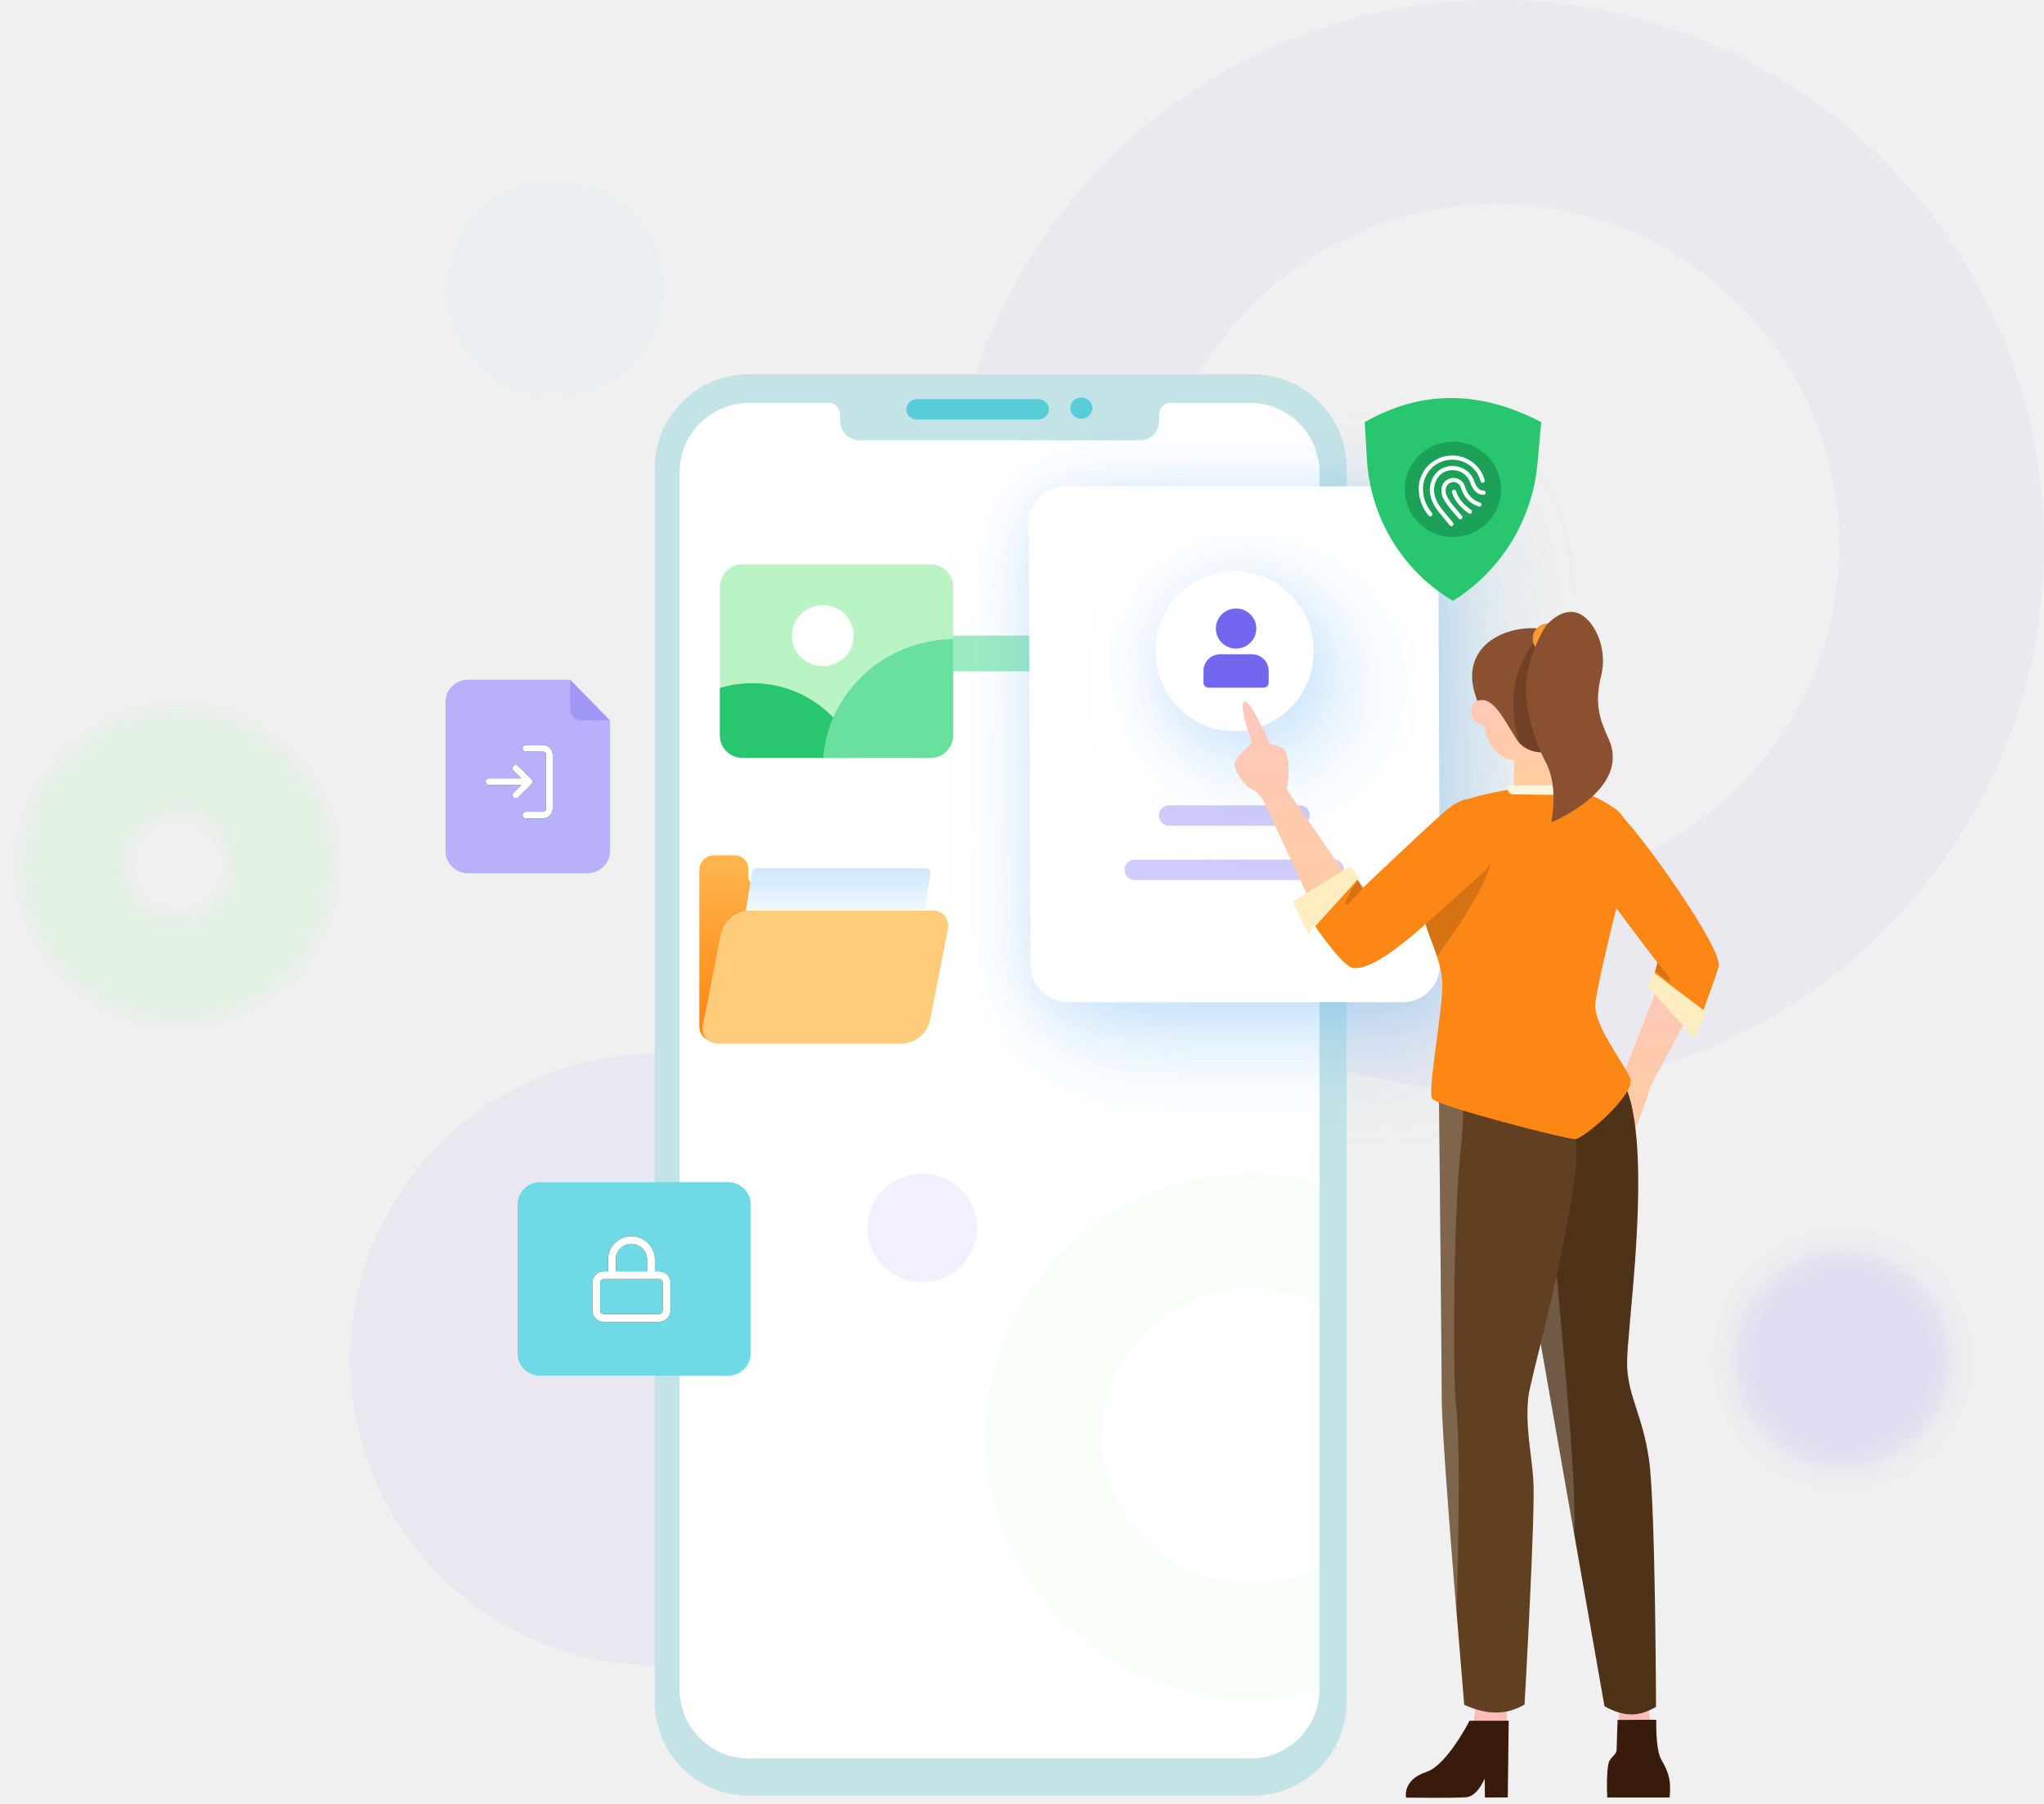
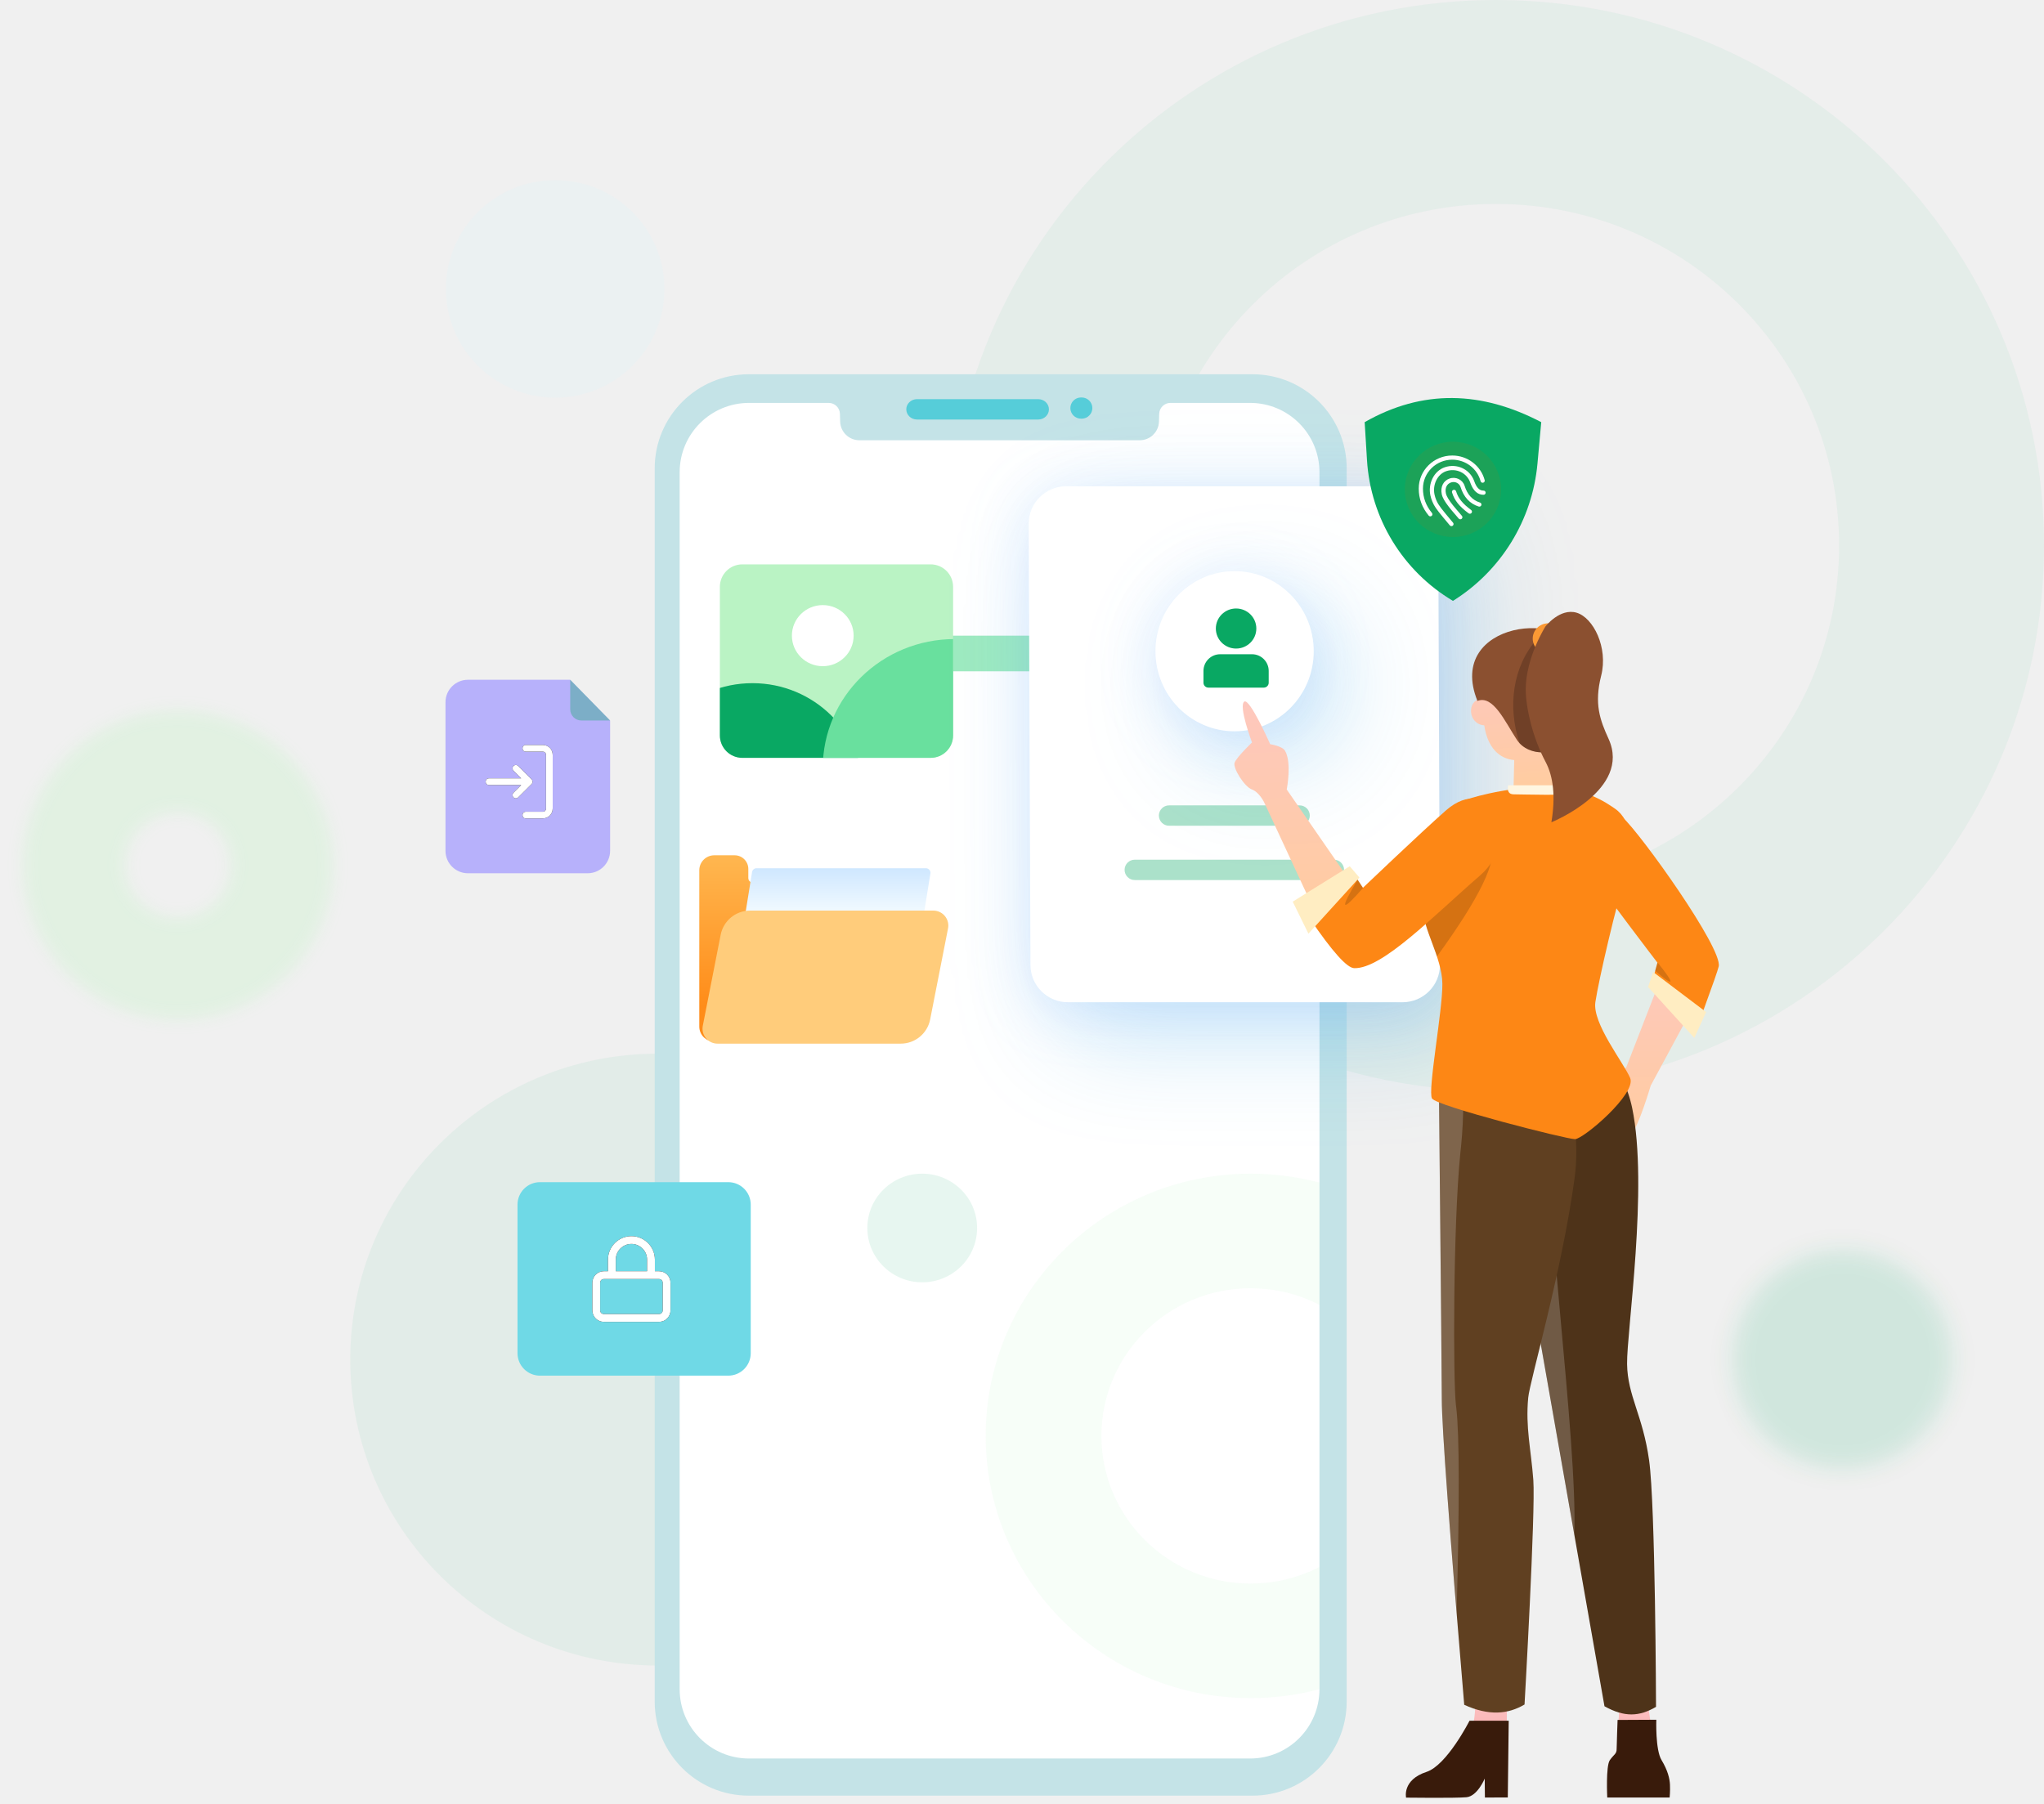
<svg xmlns="http://www.w3.org/2000/svg" xmlns:xlink="http://www.w3.org/1999/xlink" width="546px" height="482px" viewBox="0 0 546 482" version="1.1">
  <defs>
    <filter x="-7.2%" y="-7.3%" width="114.5%" height="114.5%" filterUnits="objectBoundingBox" id="filter-1">
      <feGaussianBlur stdDeviation="2" in="SourceGraphic" />
    </filter>
    <filter x="-15.4%" y="-15.5%" width="130.8%" height="131.0%" filterUnits="objectBoundingBox" id="filter-2">
      <feGaussianBlur stdDeviation="3" in="SourceGraphic" />
    </filter>
    <path d="M18.522,0 L39.813,0 C41.436,5.90080916e-16 42.764,1.29 42.811,2.912 L42.872,4.988 C42.953,7.767 45.229,9.977 48.008,9.977 L122.898,9.977 C125.677,9.977 127.953,7.767 128.034,4.988 L128.094,2.912 C128.142,1.29 129.47,7.42186714e-16 131.093,0 L152.384,0 C162.613,-1.87911363e-15 170.906,8.293 170.906,18.522 L170.906,343.682 C170.906,353.912 162.613,362.204 152.384,362.204 L18.522,362.204 C8.293,362.204 8.35816978e-15,353.912 0,343.682 L0,18.522 C-4.8054561e-15,8.293 8.293,-8.77902741e-15 18.522,0 Z" id="path-3" />
    <linearGradient x1="50%" y1="81.177%" x2="50%" y2="-34.513%" id="linearGradient-5">
      <stop stop-color="#FF8C19" offset="0%" />
      <stop stop-color="#FFC967" offset="100%" />
    </linearGradient>
    <linearGradient x1="62.11%" y1="31.381%" x2="62.11%" y2="-27.478%" id="linearGradient-6">
      <stop stop-color="#F8FDFF" offset="0%" />
      <stop stop-color="#AAD4FF" offset="100%" />
    </linearGradient>
    <path d="M19.69,3.569 L19.69,17.846 C19.69,19.362 18.527,20.522 17.005,20.522 L12.53,20.522 C11.993,20.522 11.635,20.165 11.635,19.63 C11.635,19.095 11.993,18.738 12.53,18.738 L17.005,18.738 C17.542,18.738 17.9,18.381 17.9,17.846 L17.9,3.569 C17.9,3.034 17.542,2.677 17.005,2.677 L12.53,2.677 C11.993,2.677 11.635,2.32 11.635,1.785 C11.635,1.249 11.993,0.892 12.53,0.892 L17.005,0.892 C18.527,0.892 19.69,2.052 19.69,3.569 Z M14.231,11.064 C14.32,10.886 14.32,10.618 14.231,10.35 C14.141,10.261 14.141,10.172 14.052,10.083 L10.472,6.514 C10.114,6.157 9.577,6.157 9.219,6.514 C8.861,6.871 8.861,7.406 9.219,7.763 L11.277,9.815 L2.685,9.815 C2.148,9.815 1.79,10.172 1.79,10.707 C1.79,11.243 2.148,11.6 2.685,11.6 L11.277,11.6 L9.219,13.652 C8.861,14.009 8.861,14.544 9.219,14.901 C9.398,15.079 9.666,15.169 9.845,15.169 C10.024,15.169 10.293,15.079 10.472,14.901 L14.052,11.332 C14.141,11.243 14.231,11.153 14.231,11.064 Z" id="path-7" />
    <path d="M19.839,10.41 L18.795,10.41 L18.795,7.287 C18.795,3.852 15.976,1.041 12.53,1.041 C9.084,1.041 6.265,3.852 6.265,7.287 L6.265,10.41 L5.221,10.41 C3.446,10.41 2.088,11.763 2.088,13.533 L2.088,20.82 C2.088,22.589 3.446,23.943 5.221,23.943 L19.839,23.943 C21.615,23.943 22.972,22.589 22.972,20.82 L22.972,13.533 C22.972,11.763 21.615,10.41 19.839,10.41 Z M8.353,7.287 C8.353,4.997 10.233,3.123 12.53,3.123 C14.827,3.123 16.707,4.997 16.707,7.287 L16.707,10.41 L8.353,10.41 L8.353,7.287 Z M20.884,20.82 C20.884,21.444 20.466,21.861 19.839,21.861 L5.221,21.861 C4.594,21.861 4.177,21.444 4.177,20.82 L4.177,13.533 C4.177,12.908 4.594,12.492 5.221,12.492 L19.839,12.492 C20.466,12.492 20.884,12.908 20.884,13.533 L20.884,20.82 Z" id="path-9" />
    <path d="M6,0 L56.3,0 C59.614,-1.4968968e-15 62.3,2.686 62.3,6 L62.3,45.698 C62.3,49.011 59.614,51.698 56.3,51.698 L6,51.698 C2.686,51.698 -4.82366169e-16,49.011 0,45.698 L0,6 C-1.29399067e-15,2.686 2.686,-2.79460044e-16 6,0 Z" id="path-11" />
    <path d="M10.04,1.03111251e-13 L99.431,1.03111251e-13 C104.938,1.03875937e-13 109.409,4.453 109.431,9.96 L109.901,127.821 C109.923,133.343 105.464,137.838 99.941,137.86 C99.928,137.86 99.914,137.86 99.901,137.86 L10.51,137.86 C5.003,137.86 0.532,133.407 0.51,127.9 L0.04,10.04 C0.018,4.517 4.477,0.022 10,7.94958278e-05 C10.013,2.6498662e-05 10.027,9.95609792e-14 10.04,1.03111251e-13 Z" id="path-13" />
    <filter x="-35.0%" y="-27.2%" width="184.5%" height="167.5%" filterUnits="objectBoundingBox" id="filter-14">
      <feOffset dx="8" dy="9" in="SourceAlpha" result="shadowOffsetOuter1" />
      <feGaussianBlur stdDeviation="14" in="shadowOffsetOuter1" result="shadowBlurOuter1" />
      <feColorMatrix values="0 0 0 0 0.076   0 0 0 0 0.583   0 0 0 0 0.879  0 0 0 0.229 0" type="matrix" in="shadowBlurOuter1" result="shadowMatrixOuter1" />
      <feOffset dx="0" dy="2" in="SourceAlpha" result="shadowOffsetOuter2" />
      <feGaussianBlur stdDeviation="7.5" in="shadowOffsetOuter2" result="shadowBlurOuter2" />
      <feColorMatrix values="0 0 0 0 0.504   0 0 0 0 0.7   0 0 0 0 1  0 0 0 0.234 0" type="matrix" in="shadowBlurOuter2" result="shadowMatrixOuter2" />
      <feMerge>
        <feMergeNode in="shadowMatrixOuter1" />
        <feMergeNode in="shadowMatrixOuter2" />
      </feMerge>
    </filter>
    <ellipse id="path-15" cx="21.141" cy="21.394" rx="21.141" ry="21.394" />
    <filter x="-91.1%" y="-87.6%" width="320.0%" height="317.4%" filterUnits="objectBoundingBox" id="filter-16">
      <feOffset dx="8" dy="9" in="SourceAlpha" result="shadowOffsetOuter1" />
      <feGaussianBlur stdDeviation="14" in="shadowOffsetOuter1" result="shadowBlurOuter1" />
      <feColorMatrix values="0 0 0 0 0.076   0 0 0 0 0.583   0 0 0 0 0.879  0 0 0 0.229 0" type="matrix" in="shadowBlurOuter1" result="shadowMatrixOuter1" />
      <feOffset dx="0" dy="2" in="SourceAlpha" result="shadowOffsetOuter2" />
      <feGaussianBlur stdDeviation="7.5" in="shadowOffsetOuter2" result="shadowBlurOuter2" />
      <feColorMatrix values="0 0 0 0 0.504   0 0 0 0 0.7   0 0 0 0 1  0 0 0 0.234 0" type="matrix" in="shadowBlurOuter2" result="shadowMatrixOuter2" />
      <feMerge>
        <feMergeNode in="shadowMatrixOuter1" />
        <feMergeNode in="shadowMatrixOuter2" />
      </feMerge>
    </filter>
    <linearGradient x1="47.237%" y1="-28.186%" x2="50%" y2="91.05%" id="linearGradient-17">
      <stop stop-color="#FDC6C6" offset="0%" />
      <stop stop-color="#FFCCA1" offset="100%" />
    </linearGradient>
    <linearGradient x1="45.73%" y1="-28.186%" x2="50%" y2="91.05%" id="linearGradient-18">
      <stop stop-color="#FDC6C6" offset="0%" />
      <stop stop-color="#FAB2B2" offset="100%" />
    </linearGradient>
    <linearGradient x1="44.539%" y1="-28.186%" x2="50%" y2="91.05%" id="linearGradient-19">
      <stop stop-color="#FDC6C6" offset="0%" />
      <stop stop-color="#FAB2B2" offset="100%" />
    </linearGradient>
    <linearGradient x1="44.055%" y1="-28.186%" x2="50%" y2="91.05%" id="linearGradient-20">
      <stop stop-color="#FDC6C6" offset="0%" />
      <stop stop-color="#FFCCA1" offset="100%" />
    </linearGradient>
    <linearGradient x1="47.831%" y1="-28.186%" x2="50%" y2="91.05%" id="linearGradient-21">
      <stop stop-color="#FDC6C6" offset="0%" />
      <stop stop-color="#FFCCA1" offset="100%" />
    </linearGradient>
  </defs>
  <g id="📝-Pages-New" stroke="none" stroke-width="1" fill="none" fill-rule="evenodd">
    <g id="Not-Authorized" transform="translate(-444, -309)">
      <g id="Illustration" transform="translate(450, 309)">
        <g id="Shape">
-           <path d="M393.598,0 C474.454,0 540,65.259 540,145.76 C540,226.261 474.454,291.52 393.598,291.52 C312.742,291.52 247.196,226.261 247.196,145.76 C247.196,65.259 312.742,0 393.598,0 Z M393.598,54.49 C342.969,54.49 301.926,95.353 301.926,145.76 C301.926,196.167 342.969,237.031 393.598,237.031 C444.227,237.031 485.27,196.167 485.27,145.76 C485.27,95.353 444.227,54.49 393.598,54.49 Z" id="Oval" fill="#7367F0" fill-rule="nonzero" opacity="0.053" />
+           <path d="M393.598,0 C474.454,0 540,65.259 540,145.76 C540,226.261 474.454,291.52 393.598,291.52 C312.742,291.52 247.196,226.261 247.196,145.76 C247.196,65.259 312.742,0 393.598,0 Z M393.598,54.49 C342.969,54.49 301.926,95.353 301.926,145.76 C301.926,196.167 342.969,237.031 393.598,237.031 C444.227,237.031 485.27,196.167 485.27,145.76 C485.27,95.353 444.227,54.49 393.598,54.49 Z" id="Oval" fill="#09a863" fill-rule="nonzero" opacity="0.053" />
          <path d="M41.503,189.806 C64.425,189.806 83.007,208.306 83.007,231.128 C83.007,253.949 64.425,272.449 41.503,272.449 C18.582,272.449 0,253.949 0,231.128 C0,208.306 18.582,189.806 41.503,189.806 Z M41.503,217.051 C33.695,217.051 27.365,223.353 27.365,231.128 C27.365,238.902 33.695,245.204 41.503,245.204 C49.312,245.204 55.642,238.902 55.642,231.128 C55.642,223.353 49.312,217.051 41.503,217.051 Z" id="Oval" fill="#8BF78F" fill-rule="nonzero" opacity="0.141" filter="url(#filter-1)" />
-           <ellipse id="Oval" fill-opacity="0.061" fill="#7367F0" cx="169.662" cy="363.265" rx="82.095" ry="81.735" />
+           <ellipse id="Oval" fill-opacity="0.061" fill="#09a863" cx="169.662" cy="363.265" rx="82.095" ry="81.735" />
          <ellipse id="Oval" fill="#CEF5FF" opacity="0.141" cx="142.297" cy="77.194" rx="29.189" ry="29.061" />
-           <ellipse id="Oval" fill-opacity="0.136" fill="#7367F0" filter="url(#filter-2)" cx="486.182" cy="363.265" rx="29.189" ry="29.061" />
+           <ellipse id="Oval" fill-opacity="0.136" fill="#09a863" filter="url(#filter-2)" cx="486.182" cy="363.265" rx="29.189" ry="29.061" />
        </g>
        <g id="File-Organizer" transform="translate(113, 100)">
          <g id="Phone3" transform="translate(55.88661, 0)">
            <path d="M25.137,0 L159.708,0 C173.591,-2.55022564e-15 184.845,11.254 184.845,25.137 L184.845,354.641 C184.845,368.523 173.591,379.778 159.708,379.778 L25.137,379.778 C11.254,379.778 2.9341734e-15,368.523 -2.60392312e-14,354.641 L-2.60392312e-14,25.137 C-3.4844809e-14,11.254 11.254,2.55022564e-15 25.137,0 Z" id="Rectangle" fill="#C4E3E7" />
            <g id="Group-48" transform="translate(6.66654, 7.653065)">
              <mask id="mask-4" fill="white">
                <use xlink:href="#path-3" />
              </mask>
              <use id="Rectangle" fill="#FFFFFF" xlink:href="#path-3" />
-               <ellipse id="Oval" fill="#7367F0" opacity="0.099" mask="url(#mask-4)" cx="64.795" cy="220.451" rx="14.659" ry="14.512" />
+               <ellipse id="Oval" fill="#09a863" opacity="0.099" mask="url(#mask-4)" cx="64.795" cy="220.451" rx="14.659" ry="14.512" />
              <path d="M152.519,205.94 C191.606,205.94 223.293,237.309 223.293,276.004 C223.293,314.699 191.606,346.068 152.519,346.068 C113.431,346.068 81.744,314.699 81.744,276.004 C81.744,237.309 113.431,205.94 152.519,205.94 Z M152.519,236.55 C130.508,236.55 112.665,254.214 112.665,276.004 C112.665,297.793 130.508,315.457 152.519,315.457 C174.529,315.457 192.372,297.793 192.372,276.004 C192.372,254.214 174.529,236.55 152.519,236.55 Z" id="Oval" fill="#C8F5D0" opacity="0.141" mask="url(#mask-4)" />
              <path d="M25.58,62.184 L146.612,62.184 C149.242,62.184 151.373,64.316 151.373,66.946 C151.373,69.575 149.242,71.707 146.612,71.707 L25.58,71.707 C22.951,71.707 20.819,69.575 20.819,66.946 C20.819,64.316 22.951,62.184 25.58,62.184 Z" id="Rectangle" fill-opacity="0.642" fill="#68DE9E" mask="url(#mask-4)" />
            </g>
            <path d="M102.442,6.649 C104.023,6.649 105.305,7.867 105.305,9.37 C105.305,10.839 104.079,12.036 102.547,12.089 L102.442,12.091 L70.068,12.091 C68.487,12.091 67.205,10.872 67.205,9.37 C67.205,7.9 68.43,6.703 69.963,6.651 L70.068,6.649 L102.442,6.649 Z" id="Path" fill="#56CDD9" fill-rule="nonzero" />
            <path d="M114.044,6.195 C115.625,6.195 116.907,7.464 116.907,9.03 C116.907,10.56 115.682,11.807 114.149,11.862 L114.044,11.864 L113.894,11.864 C112.313,11.864 111.031,10.595 111.031,9.03 C111.031,7.499 112.256,6.252 113.789,6.197 L113.894,6.195 L114.044,6.195 Z" id="Path" fill="#56CDD9" fill-rule="nonzero" />
          </g>
          <g id="Group-37" transform="translate(67.79688, 127.8836)">
            <path d="M4,0.64 L9.445,0.64 C11.462,0.64 13.097,2.275 13.097,4.292 L13.097,6.725 C13.097,7.398 13.643,7.944 14.316,7.944 L55.484,7.944 C57.693,7.944 59.484,9.735 59.484,11.944 L59.484,46.403 C59.484,48.613 57.693,50.403 55.484,50.403 L4,50.403 C1.791,50.403 6.42046992e-16,48.613 0,46.403 L0,4.64 C-2.705415e-16,2.431 1.791,0.64 4,0.64 Z" id="Rectangle" fill="url(#linearGradient-5)" />
            <path d="M15.3,4.096 L60.53,4.096 C61.203,4.096 61.749,4.642 61.749,5.315 C61.749,5.38 61.744,5.445 61.734,5.509 L54.944,47.65 C54.848,48.241 54.338,48.676 53.74,48.676 L8.51,48.676 C7.837,48.676 7.291,48.13 7.291,47.456 C7.291,47.391 7.296,47.326 7.307,47.262 L14.097,5.121 C14.192,4.53 14.702,4.096 15.3,4.096 Z" id="Rectangle" fill="url(#linearGradient-6)" />
            <path d="M66.445,20.188 L61.669,44.507 C60.932,48.259 57.642,50.965 53.819,50.965 L4.862,50.965 C2.653,50.965 0.862,49.174 0.862,46.965 C0.862,46.706 0.887,46.448 0.937,46.194 L5.713,21.875 C6.45,18.123 9.739,15.417 13.563,15.417 L62.52,15.417 C64.729,15.417 66.52,17.208 66.52,19.417 C66.52,19.676 66.495,19.934 66.445,20.188 Z" id="Rectangle" fill="#FFCC7B" />
          </g>
          <g id="Group-28" transform="translate(0, 81.62785)">
            <path d="M6,0 L33.316,0 L33.316,0 L43.976,10.884 L43.976,45.698 C43.976,49.011 41.29,51.698 37.976,51.698 L6,51.698 C2.686,51.698 4.05812251e-16,49.011 0,45.698 L0,6 C-4.05812251e-16,2.686 2.686,6.08718376e-16 6,0 Z" id="Rectangle" fill="#B7B1FB" />
            <g id="Icon" transform="translate(8.950131, 16.52257)">
              <mask id="mask-8" fill="white">
                <use xlink:href="#path-7" />
              </mask>
              <use id="Mask" fill="#000000" fill-rule="nonzero" xlink:href="#path-7" />
              <g id="Group" mask="url(#mask-8)" fill="#FFFFFF">
                <g id="Icon-Color">
                  <rect id="🎨-Icon-Color" x="0" y="0" width="21.48" height="21.415" />
                </g>
              </g>
            </g>
-             <path d="M43.976,10.884 L36.316,10.884 C34.659,10.884 33.316,9.541 33.316,7.884 L33.316,0 L33.316,0 L43.976,10.884 Z" id="Path" fill="#7367F0" fill-rule="nonzero" opacity="0.34" />
+             <path d="M43.976,10.884 L36.316,10.884 C34.659,10.884 33.316,9.541 33.316,7.884 L33.316,0 L33.316,0 L43.976,10.884 Z" id="Path" fill="#09a863" fill-rule="nonzero" opacity="0.34" />
          </g>
          <g id="Group" transform="translate(19.23965, 215.8603)">
            <path d="M6,0 L56.3,0 C59.614,-4.44006117e-15 62.3,2.686 62.3,6 L62.3,45.698 C62.3,49.011 59.614,51.698 56.3,51.698 L6,51.698 C2.686,51.698 1.29399067e-15,49.011 0,45.698 L0,6 C4.82366169e-16,2.686 2.686,-2.79460044e-16 6,0 Z" id="Rectangle" fill="#6FD9E6" />
            <g transform="translate(17.90026, 13.38415)" id="Icon">
              <mask id="mask-10" fill="white">
                <use xlink:href="#path-9" />
              </mask>
              <use id="Mask" fill="#000000" fill-rule="nonzero" xlink:href="#path-9" />
              <g id="Group" mask="url(#mask-10)" fill="#FFFFFF">
                <g id="Icon-Color">
                  <rect id="🎨-Icon-Color" x="0" y="0" width="25.06" height="24.984" />
                </g>
              </g>
            </g>
          </g>
          <g id="Group-34" transform="translate(73.29392, 50.79066)">
            <mask id="mask-12" fill="white">
              <use xlink:href="#path-11" />
            </mask>
            <use id="Rectangle" fill="#BAF3C4" fill-rule="nonzero" xlink:href="#path-11" />
            <ellipse id="Oval" fill="#FFFFFF" mask="url(#mask-12)" cx="27.485" cy="19.046" rx="8.246" ry="8.163" />
-             <ellipse id="Oval" fill="#28C76F" mask="url(#mask-12)" cx="8.704" cy="61.221" rx="29.776" ry="29.477" />
+             <ellipse id="Oval" fill="#09a863" mask="url(#mask-12)" cx="8.704" cy="61.221" rx="29.776" ry="29.477" />
            <ellipse id="Oval" fill="#69E09E" mask="url(#mask-12)" cx="62.758" cy="54.419" rx="35.273" ry="34.465" />
          </g>
          <g id="Group-23" transform="translate(155.7496, 29.93021)">
            <g id="Rectangle">
              <use fill="black" fill-opacity="1" filter="url(#filter-14)" xlink:href="#path-13" />
              <use fill="#FFFFFF" fill-rule="evenodd" xlink:href="#path-13" />
            </g>
-             <path d="M37.536,85.256 L72.405,85.256 C73.908,85.256 75.126,86.474 75.126,87.977 C75.126,89.479 73.908,90.698 72.405,90.698 L37.536,90.698 C36.033,90.698 34.815,89.479 34.815,87.977 C34.815,86.474 36.033,85.256 37.536,85.256 Z" id="Rectangle" fill="#7367F0" fill-rule="nonzero" opacity="0.34" />
-             <path d="M28.374,99.767 L81.567,99.767 C83.07,99.767 84.288,100.986 84.288,102.488 C84.288,103.991 83.07,105.209 81.567,105.209 L28.374,105.209 C26.871,105.209 25.653,103.991 25.653,102.488 C25.653,100.986 26.871,99.767 28.374,99.767 Z" id="Rectangle" fill="#7367F0" fill-rule="nonzero" opacity="0.34" />
+             <path d="M37.536,85.256 L72.405,85.256 C73.908,85.256 75.126,86.474 75.126,87.977 C75.126,89.479 73.908,90.698 72.405,90.698 L37.536,90.698 C36.033,90.698 34.815,89.479 34.815,87.977 C34.815,86.474 36.033,85.256 37.536,85.256 Z" id="Rectangle" fill="#09a863" fill-rule="nonzero" opacity="0.34" />
+             <path d="M28.374,99.767 L81.567,99.767 C83.07,99.767 84.288,100.986 84.288,102.488 C84.288,103.991 83.07,105.209 81.567,105.209 L28.374,105.209 C26.871,105.209 25.653,103.991 25.653,102.488 C25.653,100.986 26.871,99.767 28.374,99.767 Z" id="Rectangle" fill="#09a863" fill-rule="nonzero" opacity="0.34" />
            <g id="Icon8" transform="translate(33.89844, 22.6744)">
              <g id="Oval">
                <use fill="black" fill-opacity="1" filter="url(#filter-16)" xlink:href="#path-15" />
                <use fill="#FFFFFF" fill-rule="evenodd" xlink:href="#path-15" />
              </g>
-               <g id="Group-70" transform="translate(12.82644, 9.976738)" fill="#7367F0">
+               <g id="Group-70" transform="translate(12.82644, 9.976738)" fill="#09a863">
                <path d="M12.964,12.223 C15.428,12.223 17.426,14.221 17.426,16.684 L17.426,19.834 C17.426,20.559 16.838,21.146 16.114,21.146 L1.312,21.146 C0.587,21.146 4.0466296e-12,20.559 4.04654088e-12,19.834 L4.04654088e-12,16.684 C4.04623913e-12,14.221 1.997,12.223 4.461,12.223 L12.964,12.223 Z M8.713,9.70779013e-13 C11.7,9.70779013e-13 14.121,2.397 14.121,5.354 C14.121,8.31 11.7,10.707 8.713,10.707 C5.726,10.707 3.305,8.31 3.305,5.354 C3.305,2.397 5.726,9.70779013e-13 8.713,9.70779013e-13 Z" id="Combined-Shape" />
              </g>
            </g>
          </g>
          <g id="Wom3.5" transform="translate(210.72, 63.48833)">
            <g id="RArm" transform="translate(91.27213, 52.02436)">
              <path d="M13.589,69.931 C13.589,69.931 3.859,80.464 4.535,81.413 C5.212,82.368 10.254,79.818 10.254,79.818 C10.254,79.818 4.347,90.666 5.712,91.408 C7.075,92.15 13.762,90.174 15.729,87.9 C17.696,85.627 20.351,74.517 20.351,74.517 L34.469,44.885 L22.989,41.583 L13.589,69.931 Z" id="Path" fill="url(#linearGradient-17)" transform="translate(19.48525, 66.57517) rotate(2.866471) translate(-19.48525, -66.57517) " />
              <path d="M2.966,16.229 C7.269,22.847 21.752,41.708 21.752,41.708 C21.752,41.708 21.4,42.962 20.697,45.471 L34.006,54.504 C36.527,47.61 37.897,43.678 38.116,42.708 C39.198,37.909 17.331,7.285 12.435,2.86 C4.726,-4.108 -3.609,6.115 2.966,16.229 Z" id="Path" fill="#FD8715" />
              <path d="M25.214,46.715 C25.379,46.395 24.232,44.704 21.773,41.64 L21.148,43.875 C23.693,46.088 25.048,47.034 25.214,46.715 Z" id="Path" fill-opacity="0.16" fill="#000000" />
              <polygon id="Path-70" fill="#FFEDC2" points="20.614 44.208 34.754 54.898 31.603 61.811 19.24 48.198" />
            </g>
            <g id="RLeg" transform="translate(67.4886, 111.1149)">
              <polygon id="Path" fill="url(#linearGradient-18)" points="35.472 179.674 34.686 192.922 44.754 193.181 42.862 179.674" />
              <path d="M35.718,184.893 C35.718,184.893 36,192.871 34.331,195.656 C32.652,198.442 32.143,200.601 32.069,202.267 C31.989,204.052 32.16,205.67 32.16,205.67 L48.824,205.67 C48.824,205.67 49.241,197.277 48.137,195.694 C47.034,194.111 46.31,194.084 46.31,192.685 C46.301,191.287 46.062,184.946 46.062,184.946 L35.718,184.893 Z" id="Path" fill="#391B0B" transform="translate(40.47459, 195.2817) scale(-1, 1) translate(-40.47459, -195.2817) " />
              <path d="M0,2.811 L26.118,-1.03111251e-13 L26.502,0.353 C28.363,2.109 36.453,10.263 38.777,21.409 C43.166,42.451 37.293,81.314 37.422,89.836 C37.546,98.358 41.614,103.5 43.305,115.549 C44.995,127.599 45.155,181.449 45.155,181.449 C40.673,184.078 36.729,184.266 31.385,181.291 L0,2.811 Z" id="Path" fill="#4E3319" />
              <path d="M23.33,135.481 L6.9980434e-14,2.811 L14.522,1.248 C15.169,47.337 24.199,109.638 23.33,135.481 Z" id="Path" fill-opacity="0.192" fill="#FFFFFF" />
            </g>
            <g id="LLeg" transform="translate(45.20709, 114.7656)">
              <path d="M27.631,174.631 L19.046,174.768 C19.422,180.65 18.51,184.587 16.309,186.579 L16.128,186.736 C12.143,190.043 27.519,188.849 27.519,188.849 L27.631,174.631 Z" id="Path" fill="url(#linearGradient-19)" />
              <path d="M0.602,181.508 L0.849,202.012 L6.962,202.017 L7.015,196.964 C7.015,196.964 8.944,201.675 11.891,201.947 C14.847,202.219 28.018,202.052 28.018,202.052 C28.018,202.052 29.113,197.322 22.556,195.174 C17.103,193.389 11.073,181.508 11.073,181.508 L0.602,181.508 Z" id="Path" fill="#391B0B" transform="translate(14.34422, 191.8053) scale(-1, 1) translate(-14.34422, -191.8053) " />
              <path d="M9.326,0.984 L38.654,0 L38.873,0.402 C40.296,3.074 48.094,18.718 45.686,36.501 C42.306,61.461 33.715,90.723 33.294,95.193 C32.544,103.163 34.044,108.933 34.659,117.165 C35.274,125.397 32.314,177.168 32.314,177.168 C27.962,179.76 22.783,180.268 16.199,177.246 C12.237,130.366 10.241,103.216 10.212,95.796 C10.168,84.668 9.326,0.984 9.326,0.984 Z" id="Path" fill="#604021" />
              <path d="M15.361,27.982 L15.166,29.831 C13.212,49.332 13.226,90.745 13.983,97.132 L14.087,97.955 C14.927,105.162 14.954,123.459 14.169,152.847 L13.147,140.166 C11.211,115.764 10.232,100.975 10.212,95.796 L10.176,90.437 C10.008,68.768 9.326,0.984 9.326,0.984 L15.511,0.777 C16.172,11.477 16.122,20.545 15.361,27.982 Z" id="Path" fill-opacity="0.192" fill="#FFFFFF" />
            </g>
            <g id="Head" transform="translate(63.09571, 3.054825)">
              <path d="M2.621,20.265 C-0.988,20.656 -0.732,26.936 3.661,27.264 C4.558,33.319 7.761,36.203 11.664,36.537 L11.448,45.695 L28.716,45.685 C28.716,45.685 23.853,39.215 24.095,30.359 C24.338,21.502 23.933,13.182 23.933,13.182 L1.567,13.579 L2.621,20.265 Z" id="Path" fill="url(#linearGradient-20)" />
              <path d="M29.105,20.735 C24.902,19.09 21.797,26.174 18.581,31.098 C15.365,36.022 7.033,35.186 5.885,31.098 C1.538,22.146 -2.209,9.976 2.864,8.977 C3.578,-3.962 37.786,-0.907 29.105,20.735 Z" id="Path" fill="#8B5030" transform="translate(15.47015, 17.88746) scale(-1, 1) translate(-15.47015, -17.88746) " />
              <path d="M25.564,4.08 C27.029,5.312 27.964,6.948 28.076,8.977 C33.149,9.976 29.403,22.146 25.055,31.098 C23.987,34.899 16.707,35.889 13.106,32.049 C9.822,22.309 11.225,11.419 17.865,4.081 L17.865,4.081 Z" id="Combined-Shape" fill-opacity="0.199" fill="#000000" />
              <ellipse id="Oval" fill="#FB9934" cx="20.734" cy="4.081" rx="4.123" ry="4.081" />
            </g>
            <g id="Body" transform="translate(50.52598, 45.84286)">
              <path d="M44.73,4.681 C48.583,10.283 55.003,29.298 55.367,33.575 C55.778,38.51 50.434,46.37 50.346,53.513 C50.268,60.657 54.332,82.167 53.111,84.177 C51.899,86.186 17.166,95.082 14.9,95.035 C12.643,94.986 -1.603,82.878 0.184,78.694 C1.982,74.51 10.324,64.112 9.474,58.41 C8.634,52.71 3.755,31.668 1.333,24.507 C-1.08,17.345 -0.276,9.826 4.228,6.744 C6.456,5.22 12.402,0.888 22.991,0.907 C33.58,0.927 44.431,4.246 44.73,4.681 Z" id="Path" fill="#FD8715" transform="translate(27.69486, 47.97133) scale(-1, 1) translate(-27.69486, -47.97133) " />
              <path d="M22.616,0.498 C22.319,2.104 22.82,2.907 24.121,2.907 C26.072,2.907 39.156,3.334 40.928,2.572 C42.11,2.064 42.523,1.373 42.169,0.498 L22.616,0.498 Z" id="Path-68" fill="#FFF6E1" />
              <path d="M5.068,16.798 L5.187,16.738 C12.321,13.213 16.607,13.057 18.044,16.271 C19.9,20.426 15.085,30.411 3.597,46.224 C2.019,41.428 -0.25,36.855 0.022,33.575 C0.233,31.1 2.472,23.689 5.068,16.798 Z" id="Path" fill-opacity="0.16" fill="#000000" />
            </g>
            <g id="LArm" transform="translate(0, 23.91528)">
              <path d="M8.001,27.046 C8.001,27.046 6.716,24.284 4.695,23.537 C2.676,22.789 -0.414,17.839 0.064,16.402 C0.541,14.965 4.72,10.978 4.72,10.978 C4.72,10.978 1.026,1.163 2.662,0.055 C4.108,-0.924 9.579,11.439 9.579,11.439 C9.579,11.439 12.795,11.919 13.537,13.183 C15.408,16.37 13.994,23.537 13.994,23.537 L32.982,51.005 L24.27,62.064 L8.001,27.046 Z" id="Path" fill="url(#linearGradient-21)" />
              <path d="M56.473,29.176 C50.051,34.824 34.344,49.807 34.344,49.807 C34.344,49.807 33.566,48.627 32.01,46.267 L20.263,58.175 C26.171,66.85 30.086,71.217 32.01,71.278 C39.528,71.514 53,57.462 65.664,46.489 C77.02,36.65 68.444,18.648 56.473,29.176 Z" id="Path" fill="#FD8715" />
              <path d="M34.391,49.825 C31.453,53.188 29.863,54.686 29.621,54.32 C29.378,53.953 30.486,51.725 32.944,47.637 L34.391,49.825 Z" id="Path" fill-opacity="0.16" fill="#000000" />
              <polygon id="Path-69" fill="#FFEDC2" points="33.416 47.069 19.792 62.064 15.595 53.507 30.824 44.046" />
            </g>
            <path d="M95.828,3.888 C95.828,3.888 91.97,-1.087 87.515,0.218 C83.06,1.523 79.031,9.524 80.944,17.044 C82.848,24.565 81.278,28.855 78.968,33.924 C72.764,47.559 94.244,56.216 94.244,56.216 C93.127,49.48 93.655,44.079 95.828,40.012 C99.185,33.729 101.092,25.671 101.092,20.741 C101.092,12.167 95.828,3.888 95.828,3.888 Z" id="Path" fill="#8B5030" transform="translate(89.46754, 28.10802) scale(-1, 1) translate(-89.46754, -28.10802) " />
          </g>
          <g id="Group-39" transform="translate(245.5346, 6.348833)">
-             <path d="M0,6.445 C15.521,-2.409 31.255,-1.884 47.165,6.445 L46.161,17.509 C44.792,32.598 36.436,46.176 23.582,54.198 L23.582,54.198 L23.582,54.198 C10.171,46.232 1.573,32.144 0.62,16.575 L0,6.445 L0,6.445 Z" id="Rectangle" fill="#28C76F" />
+             <path d="M0,6.445 C15.521,-2.409 31.255,-1.884 47.165,6.445 L46.161,17.509 C44.792,32.598 36.436,46.176 23.582,54.198 L23.582,54.198 L23.582,54.198 C10.171,46.232 1.573,32.144 0.62,16.575 L0,6.445 L0,6.445 Z" id="Rectangle" fill="#09a863" />
            <ellipse id="Oval" fill="#1CA258" cx="23.582" cy="24.407" rx="12.863" ry="12.734" />
            <g id="Group-40" transform="translate(13.93501, 14.85627)" fill="#FFFFFF">
              <path d="M9.464,0.504 C13.555,0.504 17.096,3.234 18.124,7.083 C18.203,7.381 18.024,7.686 17.723,7.764 C17.423,7.843 17.115,7.666 17.035,7.368 C16.138,4.005 13.041,1.618 9.464,1.618 C5.139,1.618 1.635,5.076 1.635,9.34 C1.635,11.747 2.432,13.91 4.036,15.851 C4.233,16.089 4.198,16.44 3.957,16.635 C3.717,16.83 3.362,16.795 3.165,16.557 C1.398,14.419 0.509,12.007 0.509,9.34 C0.509,4.46 4.519,0.504 9.464,0.504 Z" id="Path" />
              <path d="M9.941,2.895 C13.305,2.905 16.045,5.51 16.155,8.798 L16.159,8.985 C16.165,10.823 16.685,11.833 17.683,12.163 C17.978,12.26 18.139,12.576 18.043,12.868 C17.947,13.16 17.629,13.318 17.334,13.221 C15.847,12.729 15.093,11.347 15.038,9.206 L15.035,8.981 C15.026,6.227 12.756,4.019 9.944,4.01 C7.413,4.002 5.261,6.315 4.965,8.905 C4.907,9.409 4.894,9.875 4.923,10.338 L4.954,10.741 C5.079,12.02 5.45,13.076 7.201,17.626 C7.312,17.915 7.167,18.236 6.877,18.344 C6.587,18.453 6.262,18.307 6.151,18.018 L5.216,15.568 C4.1,12.604 3.895,11.798 3.807,10.493 L3.801,10.401 C3.767,9.871 3.783,9.34 3.848,8.773 C4.204,5.661 6.786,2.885 9.941,2.895 Z" id="Path" transform="translate(10.92731, 10.63736) rotate(-19) translate(-10.92731, -10.63736) " />
              <path d="M10.542,5.948 C12.285,5.954 13.724,7.378 13.675,9.098 C13.603,11.576 14.412,13.409 16.106,14.66 C16.356,14.844 16.409,15.194 16.224,15.44 C16.04,15.687 15.688,15.737 15.438,15.553 C13.434,14.073 12.469,11.887 12.551,9.059 C12.582,7.978 11.662,7.067 10.546,7.064 C9.357,7.06 8.48,7.895 8.291,9.386 C8.195,10.143 8.447,11.307 9.009,12.904 L9.105,13.174 C9.185,13.395 9.27,13.623 9.364,13.867 L10.384,16.459 C10.494,16.747 10.348,17.068 10.058,17.176 C9.767,17.283 9.443,17.136 9.333,16.848 L8.515,14.778 L8.312,14.256 C8.217,14.006 8.129,13.773 8.047,13.545 L7.852,12.991 C7.302,11.375 7.058,10.167 7.176,9.24 C7.433,7.212 8.766,5.943 10.542,5.948 Z" id="Path" transform="translate(11.74056, 11.57967) rotate(-19) translate(-11.74056, -11.57967) " />
              <path d="M9.775,9.68 C10.073,9.59 10.387,9.755 10.478,10.049 C11.085,12.01 12.273,13.401 14.507,15.061 C14.756,15.246 14.806,15.595 14.619,15.841 C14.433,16.087 14.08,16.137 13.831,15.952 C11.424,14.163 10.091,12.603 9.402,10.376 C9.311,10.082 9.478,9.77 9.775,9.68 Z" id="Path" />
            </g>
          </g>
        </g>
      </g>
    </g>
  </g>
</svg>
